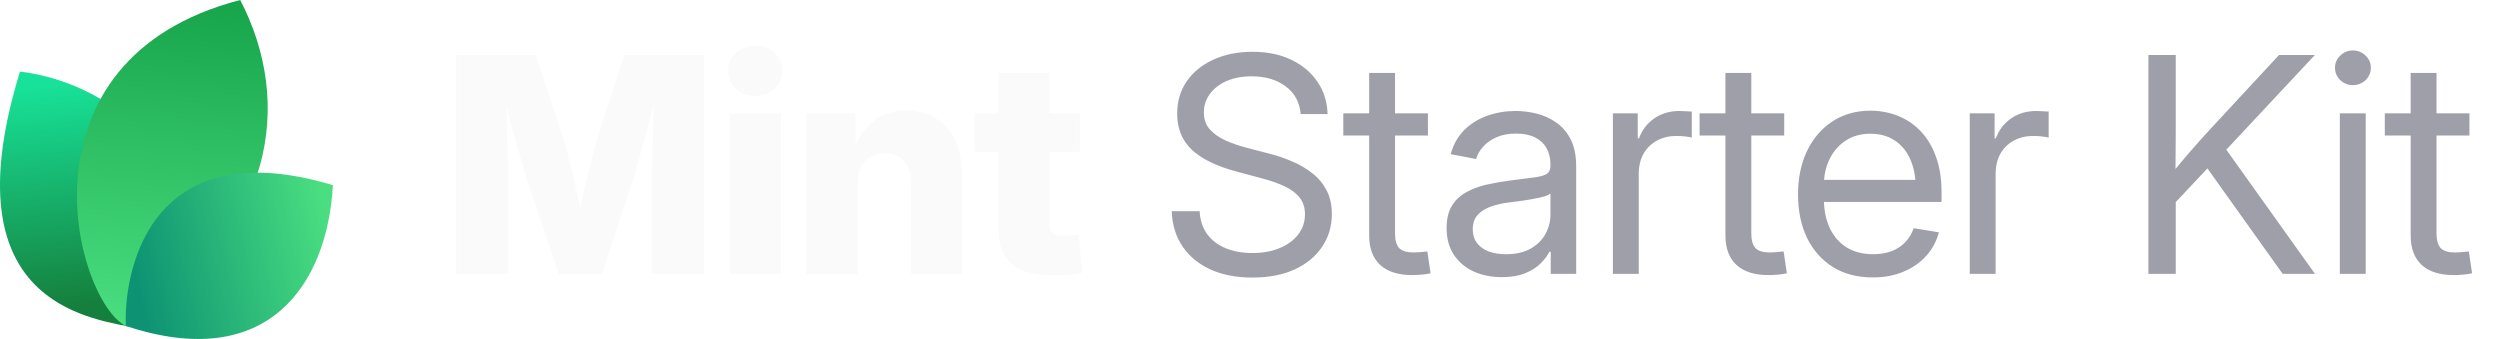
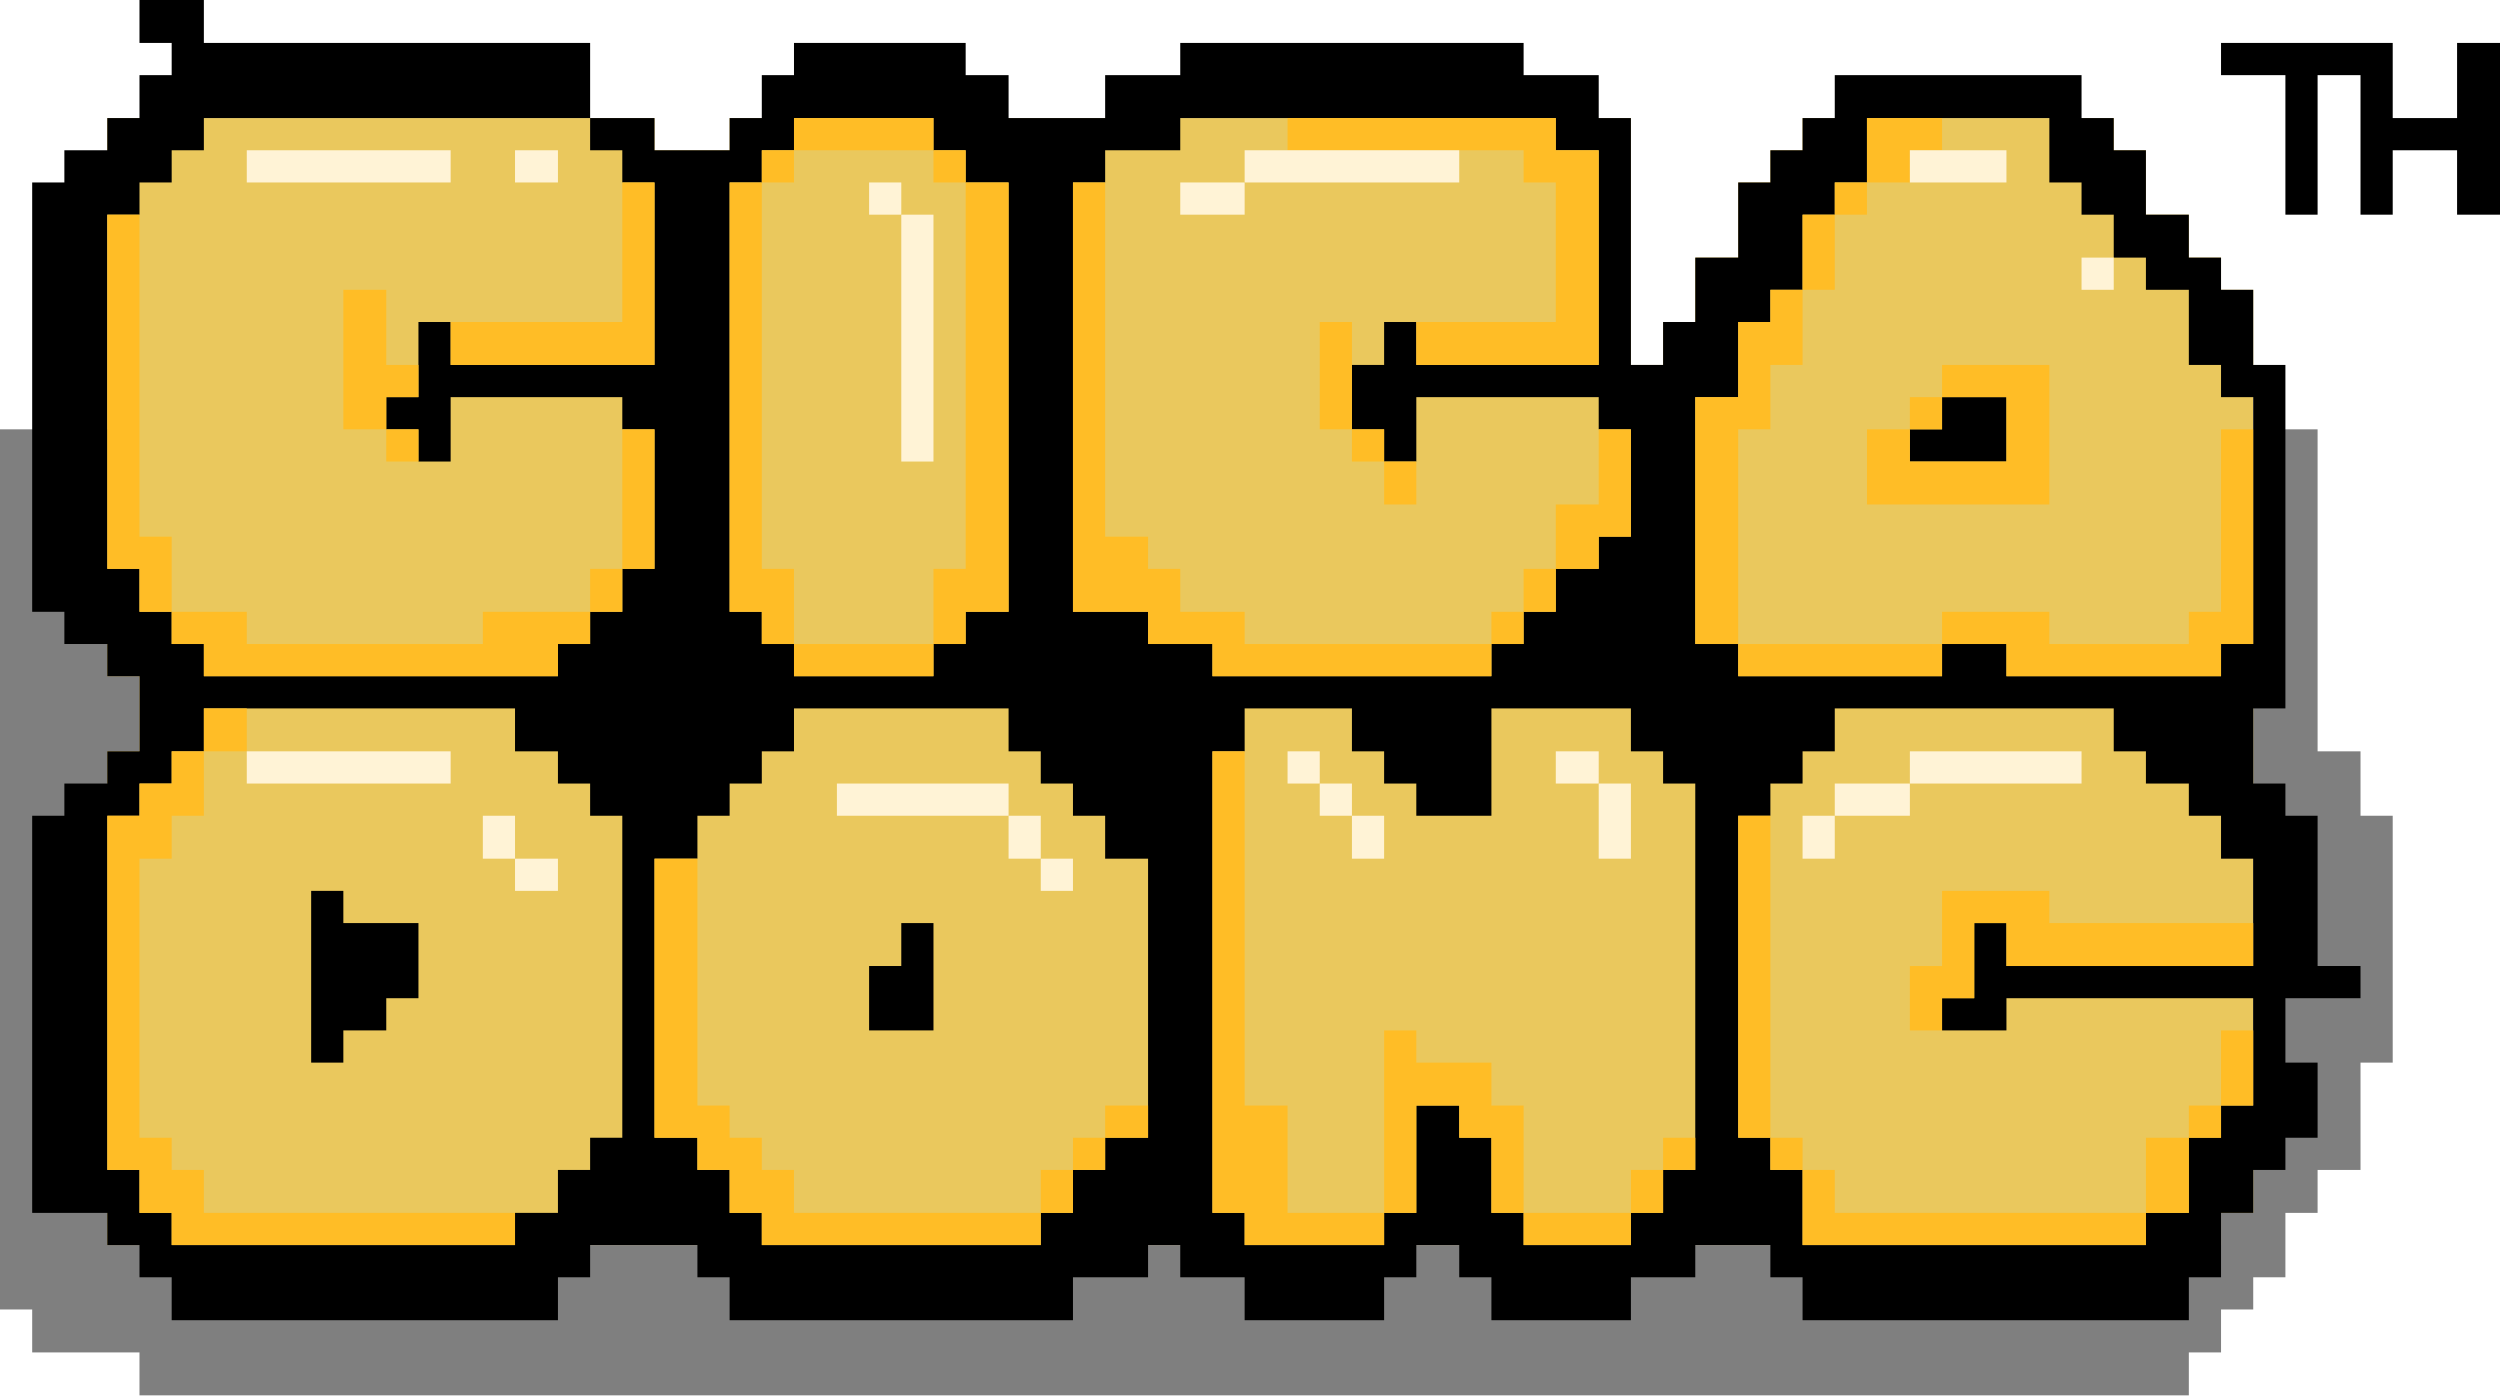
- <svg xmlns="http://www.w3.org/2000/svg" width="177" height="24" viewBox="0 0 177 24" fill="none">
-   <path d="M9.061 23.108C5.268 22.377 -3.391 20.627 1.417 5.064C9.634 6.099 16.973 14.064 9.061 23.108Z" fill="url(#paint0_linear_17557_2145)" />
-   <path d="M8.919 23.094C5.276 21.222 0.784 4.209 17.007 0C20.757 7.193 19.621 16.545 8.919 23.094Z" fill="url(#paint1_linear_17557_2145)" />
-   <path d="M8.914 23.079C8.735 19.882 10.159 9.085 23.57 13.111C23.181 20.123 18.984 26.418 8.914 23.079Z" fill="url(#paint2_linear_17557_2145)" />
-   <path d="M32.301 19.392V3.894H37.938L39.925 9.948C40.036 10.315 40.164 10.787 40.31 11.362C40.462 11.938 40.611 12.552 40.757 13.204C40.91 13.855 41.048 14.483 41.173 15.086C41.305 15.682 41.412 16.192 41.495 16.615H40.695C40.771 16.192 40.871 15.682 40.996 15.086C41.128 14.49 41.267 13.866 41.412 13.214C41.565 12.562 41.714 11.948 41.86 11.373C42.005 10.79 42.133 10.315 42.244 9.948L44.2 3.894H49.848V19.392H46.166V12.704C46.166 12.357 46.173 11.917 46.187 11.383C46.2 10.849 46.214 10.27 46.228 9.646C46.249 9.022 46.266 8.391 46.28 7.753C46.301 7.115 46.311 6.519 46.311 5.964H46.623C46.485 6.561 46.332 7.181 46.166 7.826C45.999 8.471 45.833 9.102 45.666 9.719C45.507 10.336 45.351 10.901 45.198 11.414C45.053 11.928 44.928 12.357 44.824 12.704L42.608 19.392H39.561L37.314 12.704C37.203 12.357 37.072 11.928 36.919 11.414C36.773 10.901 36.614 10.34 36.441 9.729C36.274 9.112 36.104 8.481 35.931 7.836C35.764 7.192 35.608 6.567 35.463 5.964H35.827C35.834 6.512 35.844 7.105 35.858 7.743C35.872 8.374 35.886 9.005 35.9 9.636C35.92 10.26 35.938 10.839 35.952 11.373C35.965 11.907 35.972 12.351 35.972 12.704V19.392H32.301ZM51.668 19.392V8.024H55.288V19.392H51.668ZM53.468 6.786C52.927 6.786 52.473 6.616 52.105 6.276C51.738 5.93 51.554 5.507 51.554 5.007C51.554 4.508 51.738 4.088 52.105 3.749C52.473 3.409 52.927 3.239 53.468 3.239C54.009 3.239 54.463 3.409 54.83 3.749C55.198 4.082 55.382 4.501 55.382 5.007C55.382 5.507 55.198 5.93 54.83 6.276C54.463 6.616 54.009 6.786 53.468 6.786ZM60.708 13.027V19.392H57.088V8.024H60.551L60.593 10.967H60.281C60.593 10.024 61.061 9.268 61.685 8.7C62.309 8.124 63.138 7.836 64.171 7.836C64.975 7.836 65.672 8.017 66.262 8.377C66.851 8.731 67.302 9.234 67.614 9.885C67.933 10.537 68.092 11.307 68.092 12.194V19.392H64.483V12.912C64.483 12.26 64.32 11.754 63.994 11.394C63.675 11.033 63.221 10.853 62.632 10.853C62.25 10.853 61.914 10.936 61.623 11.102C61.332 11.269 61.106 11.515 60.947 11.841C60.787 12.16 60.708 12.555 60.708 13.027ZM76.456 8.024V10.749H69.008V8.024H76.456ZM70.683 5.163H74.292V15.783C74.292 16.102 74.361 16.334 74.5 16.48C74.646 16.625 74.899 16.698 75.259 16.698C75.405 16.698 75.596 16.688 75.831 16.667C76.074 16.646 76.251 16.629 76.362 16.615L76.632 19.309C76.313 19.378 75.963 19.427 75.582 19.455C75.207 19.482 74.836 19.496 74.469 19.496C73.2 19.496 72.25 19.222 71.619 18.674C70.995 18.127 70.683 17.308 70.683 16.22V5.163Z" fill="#FAFAFA" />
-   <path d="M88.667 19.652C87.523 19.652 86.528 19.458 85.682 19.07C84.843 18.681 84.188 18.137 83.716 17.437C83.245 16.736 82.992 15.908 82.957 14.951H84.933C84.968 15.596 85.148 16.14 85.474 16.584C85.8 17.021 86.24 17.354 86.795 17.582C87.35 17.804 87.974 17.915 88.667 17.915C89.388 17.915 90.026 17.801 90.581 17.572C91.143 17.343 91.583 17.024 91.902 16.615C92.228 16.199 92.391 15.717 92.391 15.169C92.391 14.698 92.266 14.306 92.017 13.994C91.767 13.675 91.413 13.408 90.956 13.193C90.498 12.978 89.954 12.787 89.323 12.621L87.502 12.132C86.123 11.765 85.082 11.255 84.382 10.603C83.689 9.944 83.342 9.095 83.342 8.055C83.342 7.174 83.571 6.404 84.028 5.746C84.486 5.087 85.117 4.577 85.921 4.217C86.726 3.849 87.645 3.666 88.678 3.666C89.718 3.666 90.63 3.853 91.413 4.227C92.204 4.602 92.824 5.122 93.275 5.787C93.726 6.446 93.965 7.209 93.993 8.076H92.089C92.013 7.23 91.656 6.574 91.018 6.11C90.387 5.638 89.586 5.403 88.615 5.403C87.95 5.403 87.36 5.513 86.847 5.735C86.341 5.957 85.946 6.262 85.661 6.651C85.377 7.032 85.235 7.469 85.235 7.961C85.235 8.447 85.377 8.849 85.661 9.168C85.946 9.48 86.317 9.74 86.774 9.948C87.232 10.149 87.724 10.319 88.251 10.457L89.884 10.884C90.439 11.023 90.977 11.206 91.496 11.435C92.023 11.657 92.495 11.934 92.911 12.267C93.334 12.593 93.67 12.995 93.92 13.474C94.17 13.945 94.294 14.504 94.294 15.149C94.294 16.015 94.066 16.788 93.608 17.468C93.157 18.148 92.512 18.681 91.673 19.07C90.834 19.458 89.832 19.652 88.667 19.652ZM101.097 8.024V9.594H95.106V8.024H101.097ZM96.937 5.163H98.767V16.521C98.767 17 98.865 17.347 99.059 17.562C99.26 17.77 99.6 17.874 100.078 17.874C100.21 17.874 100.366 17.867 100.546 17.853C100.733 17.832 100.903 17.815 101.056 17.801L101.285 19.351C101.097 19.392 100.886 19.423 100.65 19.444C100.414 19.465 100.189 19.475 99.974 19.475C98.996 19.475 98.244 19.236 97.717 18.758C97.197 18.272 96.937 17.579 96.937 16.677V5.163ZM106.33 19.621C105.595 19.621 104.932 19.489 104.343 19.226C103.754 18.955 103.285 18.564 102.939 18.05C102.592 17.53 102.419 16.896 102.419 16.147C102.419 15.495 102.547 14.965 102.804 14.556C103.06 14.146 103.403 13.828 103.833 13.599C104.263 13.363 104.742 13.186 105.269 13.068C105.796 12.95 106.333 12.857 106.881 12.787C107.574 12.69 108.132 12.617 108.555 12.569C108.978 12.52 109.287 12.441 109.481 12.33C109.675 12.212 109.772 12.014 109.772 11.737V11.654C109.772 11.203 109.679 10.815 109.492 10.489C109.311 10.163 109.041 9.91 108.68 9.729C108.32 9.549 107.872 9.459 107.338 9.459C106.805 9.459 106.34 9.546 105.945 9.719C105.556 9.892 105.241 10.118 104.998 10.395C104.755 10.665 104.593 10.953 104.509 11.258L102.71 10.915C102.897 10.222 103.22 9.65 103.677 9.199C104.135 8.748 104.679 8.412 105.31 8.19C105.941 7.968 106.607 7.857 107.307 7.857C107.8 7.857 108.295 7.92 108.795 8.044C109.301 8.169 109.765 8.381 110.188 8.679C110.611 8.97 110.951 9.369 111.208 9.875C111.464 10.374 111.593 11.005 111.593 11.768V19.392H109.793V17.822H109.7C109.568 18.085 109.363 18.359 109.086 18.643C108.809 18.921 108.444 19.153 107.994 19.34C107.543 19.527 106.988 19.621 106.33 19.621ZM106.621 17.998C107.321 17.998 107.904 17.867 108.368 17.603C108.84 17.333 109.19 16.986 109.419 16.563C109.654 16.133 109.772 15.682 109.772 15.211V13.692C109.703 13.769 109.554 13.841 109.325 13.911C109.096 13.973 108.829 14.032 108.524 14.088C108.226 14.143 107.921 14.192 107.609 14.233C107.304 14.275 107.033 14.309 106.798 14.337C106.354 14.393 105.938 14.49 105.549 14.628C105.168 14.76 104.86 14.954 104.624 15.211C104.388 15.467 104.27 15.811 104.27 16.241C104.27 16.615 104.367 16.934 104.561 17.198C104.762 17.461 105.04 17.662 105.393 17.801C105.747 17.933 106.156 17.998 106.621 17.998ZM114.193 19.392V8.024H115.951V9.792H116.045C116.253 9.209 116.61 8.741 117.116 8.388C117.622 8.034 118.219 7.857 118.905 7.857C119.058 7.857 119.217 7.864 119.384 7.878C119.55 7.885 119.682 7.892 119.779 7.899V9.74C119.716 9.719 119.578 9.695 119.363 9.667C119.155 9.639 118.922 9.625 118.666 9.625C118.174 9.625 117.726 9.733 117.324 9.948C116.922 10.163 116.603 10.471 116.367 10.874C116.138 11.276 116.024 11.758 116.024 12.319V19.392H114.193ZM126.322 8.024V9.594H120.33V8.024H126.322ZM122.161 5.163H123.992V16.521C123.992 17 124.089 17.347 124.283 17.562C124.484 17.77 124.824 17.874 125.302 17.874C125.434 17.874 125.59 17.867 125.77 17.853C125.958 17.832 126.127 17.815 126.28 17.801L126.509 19.351C126.322 19.392 126.11 19.423 125.874 19.444C125.639 19.465 125.413 19.475 125.198 19.475C124.221 19.475 123.468 19.236 122.941 18.758C122.421 18.272 122.161 17.579 122.161 16.677V5.163ZM132.604 19.642C131.502 19.642 130.555 19.396 129.765 18.903C128.974 18.404 128.364 17.714 127.934 16.834C127.511 15.946 127.3 14.927 127.3 13.775C127.3 12.611 127.511 11.584 127.934 10.697C128.364 9.802 128.964 9.102 129.734 8.596C130.51 8.089 131.408 7.836 132.428 7.836C133.1 7.836 133.738 7.954 134.341 8.19C134.952 8.426 135.489 8.783 135.954 9.261C136.425 9.74 136.793 10.343 137.056 11.071C137.327 11.792 137.462 12.645 137.462 13.63V14.296H128.433V12.735H136.463L135.631 13.297C135.631 12.541 135.506 11.876 135.257 11.3C135.007 10.725 134.643 10.277 134.165 9.958C133.686 9.632 133.107 9.469 132.428 9.469C131.748 9.469 131.162 9.632 130.67 9.958C130.177 10.284 129.796 10.725 129.526 11.279C129.262 11.827 129.13 12.441 129.13 13.12V14.046C129.13 14.864 129.273 15.572 129.557 16.168C129.841 16.757 130.243 17.211 130.763 17.53C131.283 17.842 131.901 17.998 132.615 17.998C133.093 17.998 133.523 17.929 133.905 17.79C134.293 17.645 134.619 17.433 134.882 17.156C135.153 16.879 135.354 16.546 135.486 16.157L137.275 16.449C137.108 17.08 136.81 17.634 136.38 18.113C135.95 18.591 135.413 18.966 134.768 19.236C134.123 19.507 133.402 19.642 132.604 19.642ZM139.459 19.392V8.024H141.217V9.792H141.311C141.519 9.209 141.876 8.741 142.382 8.388C142.888 8.034 143.485 7.857 144.171 7.857C144.324 7.857 144.483 7.864 144.649 7.878C144.816 7.885 144.948 7.892 145.045 7.899V9.74C144.982 9.719 144.844 9.695 144.629 9.667C144.421 9.639 144.188 9.625 143.932 9.625C143.439 9.625 142.992 9.733 142.59 9.948C142.188 10.163 141.869 10.471 141.633 10.874C141.404 11.276 141.29 11.758 141.29 12.319V19.392H139.459ZM153.429 14.961V12.715C153.783 12.257 154.136 11.82 154.49 11.404C154.844 10.981 155.204 10.565 155.572 10.156C155.939 9.74 156.314 9.327 156.695 8.918L161.355 3.894H163.893L157.277 10.967H157.184L153.429 14.961ZM152.108 19.392V3.894H154.043V9.241L154.022 12.559L154.043 13.505V19.392H152.108ZM161.615 19.392L155.967 11.477L157.173 9.969L163.903 19.392H161.615ZM165.661 19.392V8.024H167.492V19.392H165.661ZM166.587 6.027C166.24 6.027 165.942 5.909 165.692 5.673C165.443 5.43 165.318 5.139 165.318 4.799C165.318 4.459 165.443 4.172 165.692 3.936C165.942 3.693 166.24 3.572 166.587 3.572C166.934 3.572 167.232 3.693 167.482 3.936C167.731 4.172 167.856 4.459 167.856 4.799C167.856 5.139 167.731 5.43 167.482 5.673C167.232 5.909 166.934 6.027 166.587 6.027ZM174.836 8.024V9.594H168.844V8.024H174.836ZM170.675 5.163H172.506V16.521C172.506 17 172.603 17.347 172.797 17.562C172.998 17.77 173.338 17.874 173.816 17.874C173.948 17.874 174.104 17.867 174.284 17.853C174.472 17.832 174.641 17.815 174.794 17.801L175.023 19.351C174.836 19.392 174.624 19.423 174.388 19.444C174.153 19.465 173.927 19.475 173.712 19.475C172.735 19.475 171.982 19.236 171.455 18.758C170.935 18.272 170.675 17.579 170.675 16.677V5.163Z" fill="#9F9FA9" />
-   <defs>
-     <linearGradient id="paint0_linear_17557_2145" x1="3.776" y1="5.916" x2="5.232" y2="21.559" gradientUnits="userSpaceOnUse">
-       <stop stop-color="#18E299" />
-       <stop offset="1" stop-color="#15803D" />
-     </linearGradient>
-     <linearGradient id="paint1_linear_17557_2145" x1="12.171" y1="-0.718" x2="10.19" y2="22.983" gradientUnits="userSpaceOnUse">
-       <stop stop-color="#16A34A" />
-       <stop offset="1" stop-color="#4ADE80" />
-     </linearGradient>
-     <linearGradient id="paint2_linear_17557_2145" x1="23.133" y1="15.353" x2="9.338" y2="18.52" gradientUnits="userSpaceOnUse">
-       <stop stop-color="#4ADE80" />
-       <stop offset="1" stop-color="#0D9373" />
-     </linearGradient>
-   </defs>
+ <svg xmlns="http://www.w3.org/2000/svg" width="215" height="120" viewBox="0 0 215 120" fill="none">
+   <path d="M11.996 107.077H185.472V102.462H188.24V99.692H191.009V36.923H199.313V64.615H203.004V70.154H205.773V91.385H203.004V100.615H199.313V104.308H196.545V109.846H193.777V112.615H191.009V116.308H188.24V120H11.996V116.308H2.768V112.615H0V36.923H11.996V107.077Z" fill="black" fill-opacity="0.5" />
+   <path d="M56.288 10.154V12.923H62.747V10.154H140.258V31.385H143.026V27.692H145.794V22.154H149.485V15.692H152.253V12.923H155.021V10.154H181.781V12.923H184.549V18.462H188.24V22.154H191.009V24.923H193.777V104.308H191.009V107.077H9.227V64.615H11.996V58.154H9.227V10.154H56.288Z" fill="#EAC85D" />
+   <path d="M29.528 79.385H35.987V85.846H33.219V88.615H29.528V91.385H26.76V76.615H29.528V79.385Z" fill="black" />
+   <path d="M80.279 88.615H74.743V83.077H77.511V79.385H80.279V88.615Z" fill="black" />
+   <path d="M172.554 39.692H164.249V36.923H167.017V34.154H172.554V39.692Z" fill="black" />
+   <path fill-rule="evenodd" clip-rule="evenodd" d="M17.532 3.692H50.751V10.154H17.532V12.923H14.764V15.692H11.996V18.462H9.227V48.923H11.996V52.615H14.764V55.385H17.532V58.154H47.983V55.385H50.751V52.615H53.519V48.923H56.288V36.923H53.519V34.154H38.755V39.692H35.987V36.923H33.219V34.154H35.987V27.692H38.755V31.385H56.288V15.692H53.519V12.923H50.751V10.154H56.288V12.923H62.747V10.154H65.515V6.462H68.283V3.692H83.047V6.462H86.738V10.154H95.043V6.462H101.502V3.692H131.03V6.462H137.489V10.154H140.258V31.385H143.026V27.692H145.794V22.154H149.485V15.692H152.253V12.923H155.021V10.154H157.79V6.462H179.013V10.154H181.781V12.923H184.549V18.462H188.24V22.154H191.009V24.923H193.777V31.385H196.545V60.923H193.777V67.385H196.545V70.154H199.313V83.077H203.004V85.846H196.545V91.385H199.313V97.846H196.545V100.615H193.777V104.308H191.009V109.846H188.24V113.538H155.021V109.846H152.253V107.077H145.794V109.846H140.258V113.538H128.262V109.846H125.494V107.077H121.803V109.846H119.034V113.538H107.039V109.846H101.502V107.077H98.734V109.846H92.275V113.538H62.747V109.846H59.978V107.077H50.751V109.846H47.983V113.538H14.764V109.846H11.996V107.077H9.227V104.308H2.768V70.154H5.536V67.385H9.227V64.615H11.996V58.154H9.227V55.385H5.536V52.615H2.768V15.692H5.536V12.923H9.227V10.154H11.996V6.462H14.764V3.692H11.996V0H17.532V3.692ZM17.532 64.615H14.764V67.385H11.996V70.154H9.227V100.615H11.996V104.308H14.764V107.077H44.292V104.308H47.983V100.615H50.751V97.846H53.519V70.154H50.751V67.385H47.983V64.615H44.292V60.923H17.532V64.615ZM68.283 64.615H65.515V67.385H62.747V70.154H59.978V73.846H56.288V97.846H59.978V100.615H62.747V104.308H65.515V107.077H89.506V104.308H92.275V100.615H95.043V97.846H98.734V73.846H95.043V70.154H92.275V67.385H89.506V64.615H86.738V60.923H68.283V64.615ZM107.039 64.615H104.27V104.308H107.039V107.077H119.034V104.308H121.803V95.077H125.494V97.846H128.262V104.308H131.03V107.077H140.258V104.308H143.026V100.615H145.794V67.385H143.026V64.615H140.258V60.923H128.262V70.154H121.803V67.385H119.034V64.615H116.266V60.923H107.039V64.615ZM157.79 64.615H155.021V67.385H152.253V70.154H149.485V97.846H152.253V100.615H155.021V107.077H184.549V104.308H188.24V97.846H191.009V95.077H193.777V85.846H172.554V88.615H167.017V85.846H169.785V79.385H172.554V83.077H193.777V73.846H191.009V70.154H188.24V67.385H184.549V64.615H181.781V60.923H157.79V64.615ZM68.283 12.923H65.515V15.692H62.747V52.615H65.515V55.385H68.283V58.154H80.279V55.385H83.047V52.615H86.738V15.692H83.047V12.923H80.279V10.154H68.283V12.923ZM101.502 12.923H95.043V15.692H92.275V52.615H98.734V55.385H104.27V58.154H128.262V55.385H131.03V52.615H133.798V48.923H137.489V46.154H140.258V36.923H137.489V34.154H121.803V39.692H119.034V36.923H116.266V31.385H119.034V27.692H121.803V31.385H137.489V12.923H133.798V10.154H101.502V12.923ZM160.558 15.692H157.79V18.462H155.021V24.923H152.253V27.692H149.485V34.154H145.794V55.385H149.485V58.154H167.017V55.385H172.554V58.154H191.009V55.385H193.777V34.154H191.009V31.385H188.24V24.923H184.549V22.154H181.781V18.462H179.013V15.692H176.245V10.154H160.558V15.692Z" fill="black" />
+   <path d="M205.773 10.154H211.309V3.692H215V18.462H211.309V12.923H205.773V18.462H203.004V6.462H199.313V18.462H196.545V6.462H191.009V3.692H205.773V10.154Z" fill="black" />
+   <path d="M17.532 70.154H14.764V73.846H11.996V97.846H14.764V100.615H17.532V104.308H44.292V107.077H14.764V104.308H11.996V100.615H9.227V70.154H11.996V67.385H14.764V64.615H17.532V70.154Z" fill="#FFBD26" />
+   <path d="M59.979 95.077H62.747V97.846H65.515V100.615H68.283V104.308H89.507V107.077H65.515V104.308H62.747V100.615H59.979V97.846H56.288V73.846H59.979V95.077Z" fill="#FFBD26" />
+   <path d="M107.039 95.077H110.73V104.308H119.034V107.077H107.039V104.308H104.27V64.615H107.039V95.077Z" fill="#FFBD26" />
+   <path d="M140.258 107.077H131.03V104.308H140.258V107.077Z" fill="#FFBD26" />
+   <path d="M157.79 104.308H184.549V107.077H155.021V100.615H157.79V104.308Z" fill="#FFBD26" />
+   <path d="M92.275 104.308H89.507V100.615H92.275V104.308Z" fill="#FFBD26" />
+   <path d="M121.803 91.385H128.262V95.077H131.03V104.308H128.262V97.846H125.494V95.077H121.803V104.308H119.034V88.615H121.803V91.385Z" fill="#FFBD26" />
+   <path d="M143.026 104.308H140.258V100.615H143.026V104.308Z" fill="#FFBD26" />
+   <path d="M188.24 104.308H184.549V97.846H188.24V104.308Z" fill="#FFBD26" />
+   <path d="M95.043 100.615H92.275V97.846H95.043V100.615Z" fill="#FFBD26" />
+   <path d="M145.794 100.615H143.026V97.846H145.794V100.615Z" fill="#FFBD26" />
+   <path d="M155.021 100.615H152.253V97.846H155.021V100.615Z" fill="#FFBD26" />
+   <path d="M98.734 97.846H95.043V95.077H98.734V97.846Z" fill="#FFBD26" />
+   <path d="M152.253 97.846H149.485V70.154H152.253V97.846Z" fill="#FFBD26" />
+   <path d="M191.009 97.846H188.24V95.077H191.009V97.846Z" fill="#FFBD26" />
+   <path d="M193.777 95.077H191.009V88.615H193.777V95.077Z" fill="#FFBD26" />
+   <path d="M176.245 79.385H193.777V83.077H172.554V79.385H169.785V85.846H167.017V88.615H164.249V83.077H167.017V76.615H176.245V79.385Z" fill="#FFBD26" />
+   <path d="M21.223 64.615H17.532V60.923H21.223V64.615Z" fill="#FFBD26" />
+   <path d="M21.223 55.385H41.524V52.615H50.751V55.385H47.983V58.154H17.532V55.385H14.764V52.615H21.223V55.385Z" fill="#FFBD26" />
+   <path d="M80.279 58.154H68.283V55.385H80.279V58.154Z" fill="#FFBD26" />
+   <path d="M95.043 46.154H98.734V48.923H101.502V52.615H107.039V55.385H128.262V58.154H104.27V55.385H98.734V52.615H92.275V15.692H95.043V46.154Z" fill="#FFBD26" />
+   <path d="M167.017 58.154H149.485V55.385H167.017V58.154Z" fill="#FFBD26" />
+   <path d="M193.777 55.385H191.009V58.154H172.554V55.385H167.017V52.615H176.245V55.385H188.24V52.615H191.009V36.923H193.777V55.385Z" fill="#FFBD26" />
+   <path d="M65.515 48.923H68.283V55.385H65.515V52.615H62.747V15.692H65.515V48.923Z" fill="#FFBD26" />
+   <path d="M86.738 52.615H83.047V55.385H80.279V48.923H83.047V15.692H86.738V52.615Z" fill="#FFBD26" />
+   <path d="M131.03 55.385H128.262V52.615H131.03V55.385Z" fill="#FFBD26" />
+   <path d="M155.021 31.385H152.253V36.923H149.485V55.385H145.794V34.154H149.485V27.692H152.253V24.923H155.021V31.385Z" fill="#FFBD26" />
+   <path d="M11.996 46.154H14.764V52.615H11.996V48.923H9.227V18.462H11.996V46.154Z" fill="#FFBD26" />
+   <path d="M53.519 52.615H50.751V48.923H53.519V52.615Z" fill="#FFBD26" />
+   <path d="M133.798 52.615H131.03V48.923H133.798V52.615Z" fill="#FFBD26" />
+   <path d="M56.288 48.923H53.519V36.923H56.288V48.923Z" fill="#FFBD26" />
+   <path d="M140.258 46.154H137.489V48.923H133.798V43.385H137.489V36.923H140.258V46.154Z" fill="#FFBD26" />
+   <path d="M121.803 43.385H119.034V39.692H121.803V43.385Z" fill="#FFBD26" />
+   <path d="M176.245 43.385H160.558V36.923H164.249V39.692H172.554V34.154H167.017V31.385H176.245V43.385Z" fill="#FFBD26" />
+   <path d="M35.987 39.692H33.219V36.923H35.987V39.692Z" fill="#FFBD26" />
+   <path d="M119.034 39.692H116.266V36.923H119.034V39.692Z" fill="#FFBD26" />
+   <path d="M33.219 31.385H35.987V34.154H33.219V36.923H29.528V24.923H33.219V31.385Z" fill="#FFBD26" />
+   <path d="M116.266 36.923H113.498V27.692H116.266V36.923Z" fill="#FFBD26" />
+   <path d="M167.017 36.923H164.249V34.154H167.017V36.923Z" fill="#FFBD26" />
+   <path d="M56.288 31.385H38.755V27.692H53.519V15.692H56.288V31.385Z" fill="#FFBD26" />
+   <path d="M133.798 12.923H137.489V31.385H121.803V27.692H133.798V15.692H131.03V12.923H110.73V10.154H133.798V12.923Z" fill="#FFBD26" />
+   <path d="M157.79 24.923H155.021V18.462H157.79V24.923Z" fill="#FFBD26" />
+   <path d="M160.558 18.462H157.79V15.692H160.558V18.462Z" fill="#FFBD26" />
+   <path d="M68.283 15.692H65.515V12.923H68.283V15.692Z" fill="#FFBD26" />
+   <path d="M83.047 15.692H80.279V12.923H83.047V15.692Z" fill="#FFBD26" />
+   <path d="M167.017 12.923H164.249V15.692H160.558V10.154H167.017V12.923Z" fill="#FFBD26" />
+   <path d="M80.279 12.923H68.283V10.154H80.279V12.923Z" fill="#FFBD26" />
+   <path d="M47.983 76.615H44.292V73.846H47.983V76.615Z" fill="#FFF3D6" />
+   <path d="M92.275 76.615H89.506V73.846H92.275V76.615Z" fill="#FFF3D6" />
+   <path d="M44.292 73.846H41.524V70.154H44.292V73.846Z" fill="#FFF3D6" />
+   <path d="M89.506 73.846H86.738V70.154H89.506V73.846Z" fill="#FFF3D6" />
+   <path d="M119.034 73.846H116.266V70.154H119.034V73.846Z" fill="#FFF3D6" />
+   <path d="M140.258 73.846H137.489V67.385H140.258V73.846Z" fill="#FFF3D6" />
+   <path d="M157.79 73.846H155.021V70.154H157.79V73.846Z" fill="#FFF3D6" />
+   <path d="M86.738 70.154H71.974V67.385H86.738V70.154Z" fill="#FFF3D6" />
+   <path d="M116.266 70.154H113.498V67.385H116.266V70.154Z" fill="#FFF3D6" />
+   <path d="M164.249 70.154H157.79V67.385H164.249V70.154Z" fill="#FFF3D6" />
+   <path d="M38.755 67.385H21.223V64.615H38.755V67.385Z" fill="#FFF3D6" />
+   <path d="M113.498 67.385H110.73V64.615H113.498V67.385Z" fill="#FFF3D6" />
+   <path d="M137.489 67.385H133.798V64.615H137.489V67.385Z" fill="#FFF3D6" />
+   <path d="M179.013 67.385H164.249V64.615H179.013V67.385Z" fill="#FFF3D6" />
+   <path d="M80.279 39.692H77.511V18.462H80.279V39.692Z" fill="#FFF3D6" />
+   <path d="M181.781 24.923H179.013V22.154H181.781V24.923Z" fill="#FFF3D6" />
+   <path d="M77.511 18.462H74.743V15.692H77.511V18.462Z" fill="#FFF3D6" />
+   <path d="M107.039 18.462H101.502V15.692H107.039V18.462Z" fill="#FFF3D6" />
+   <path d="M38.755 15.692H21.223V12.923H38.755V15.692Z" fill="#FFF3D6" />
+   <path d="M47.983 15.692H44.292V12.923H47.983V15.692Z" fill="#FFF3D6" />
+   <path d="M125.494 15.692H107.039V12.923H125.494V15.692Z" fill="#FFF3D6" />
+   <path d="M172.554 15.692H164.249V12.923H172.554V15.692Z" fill="#FFF3D6" />
</svg>
